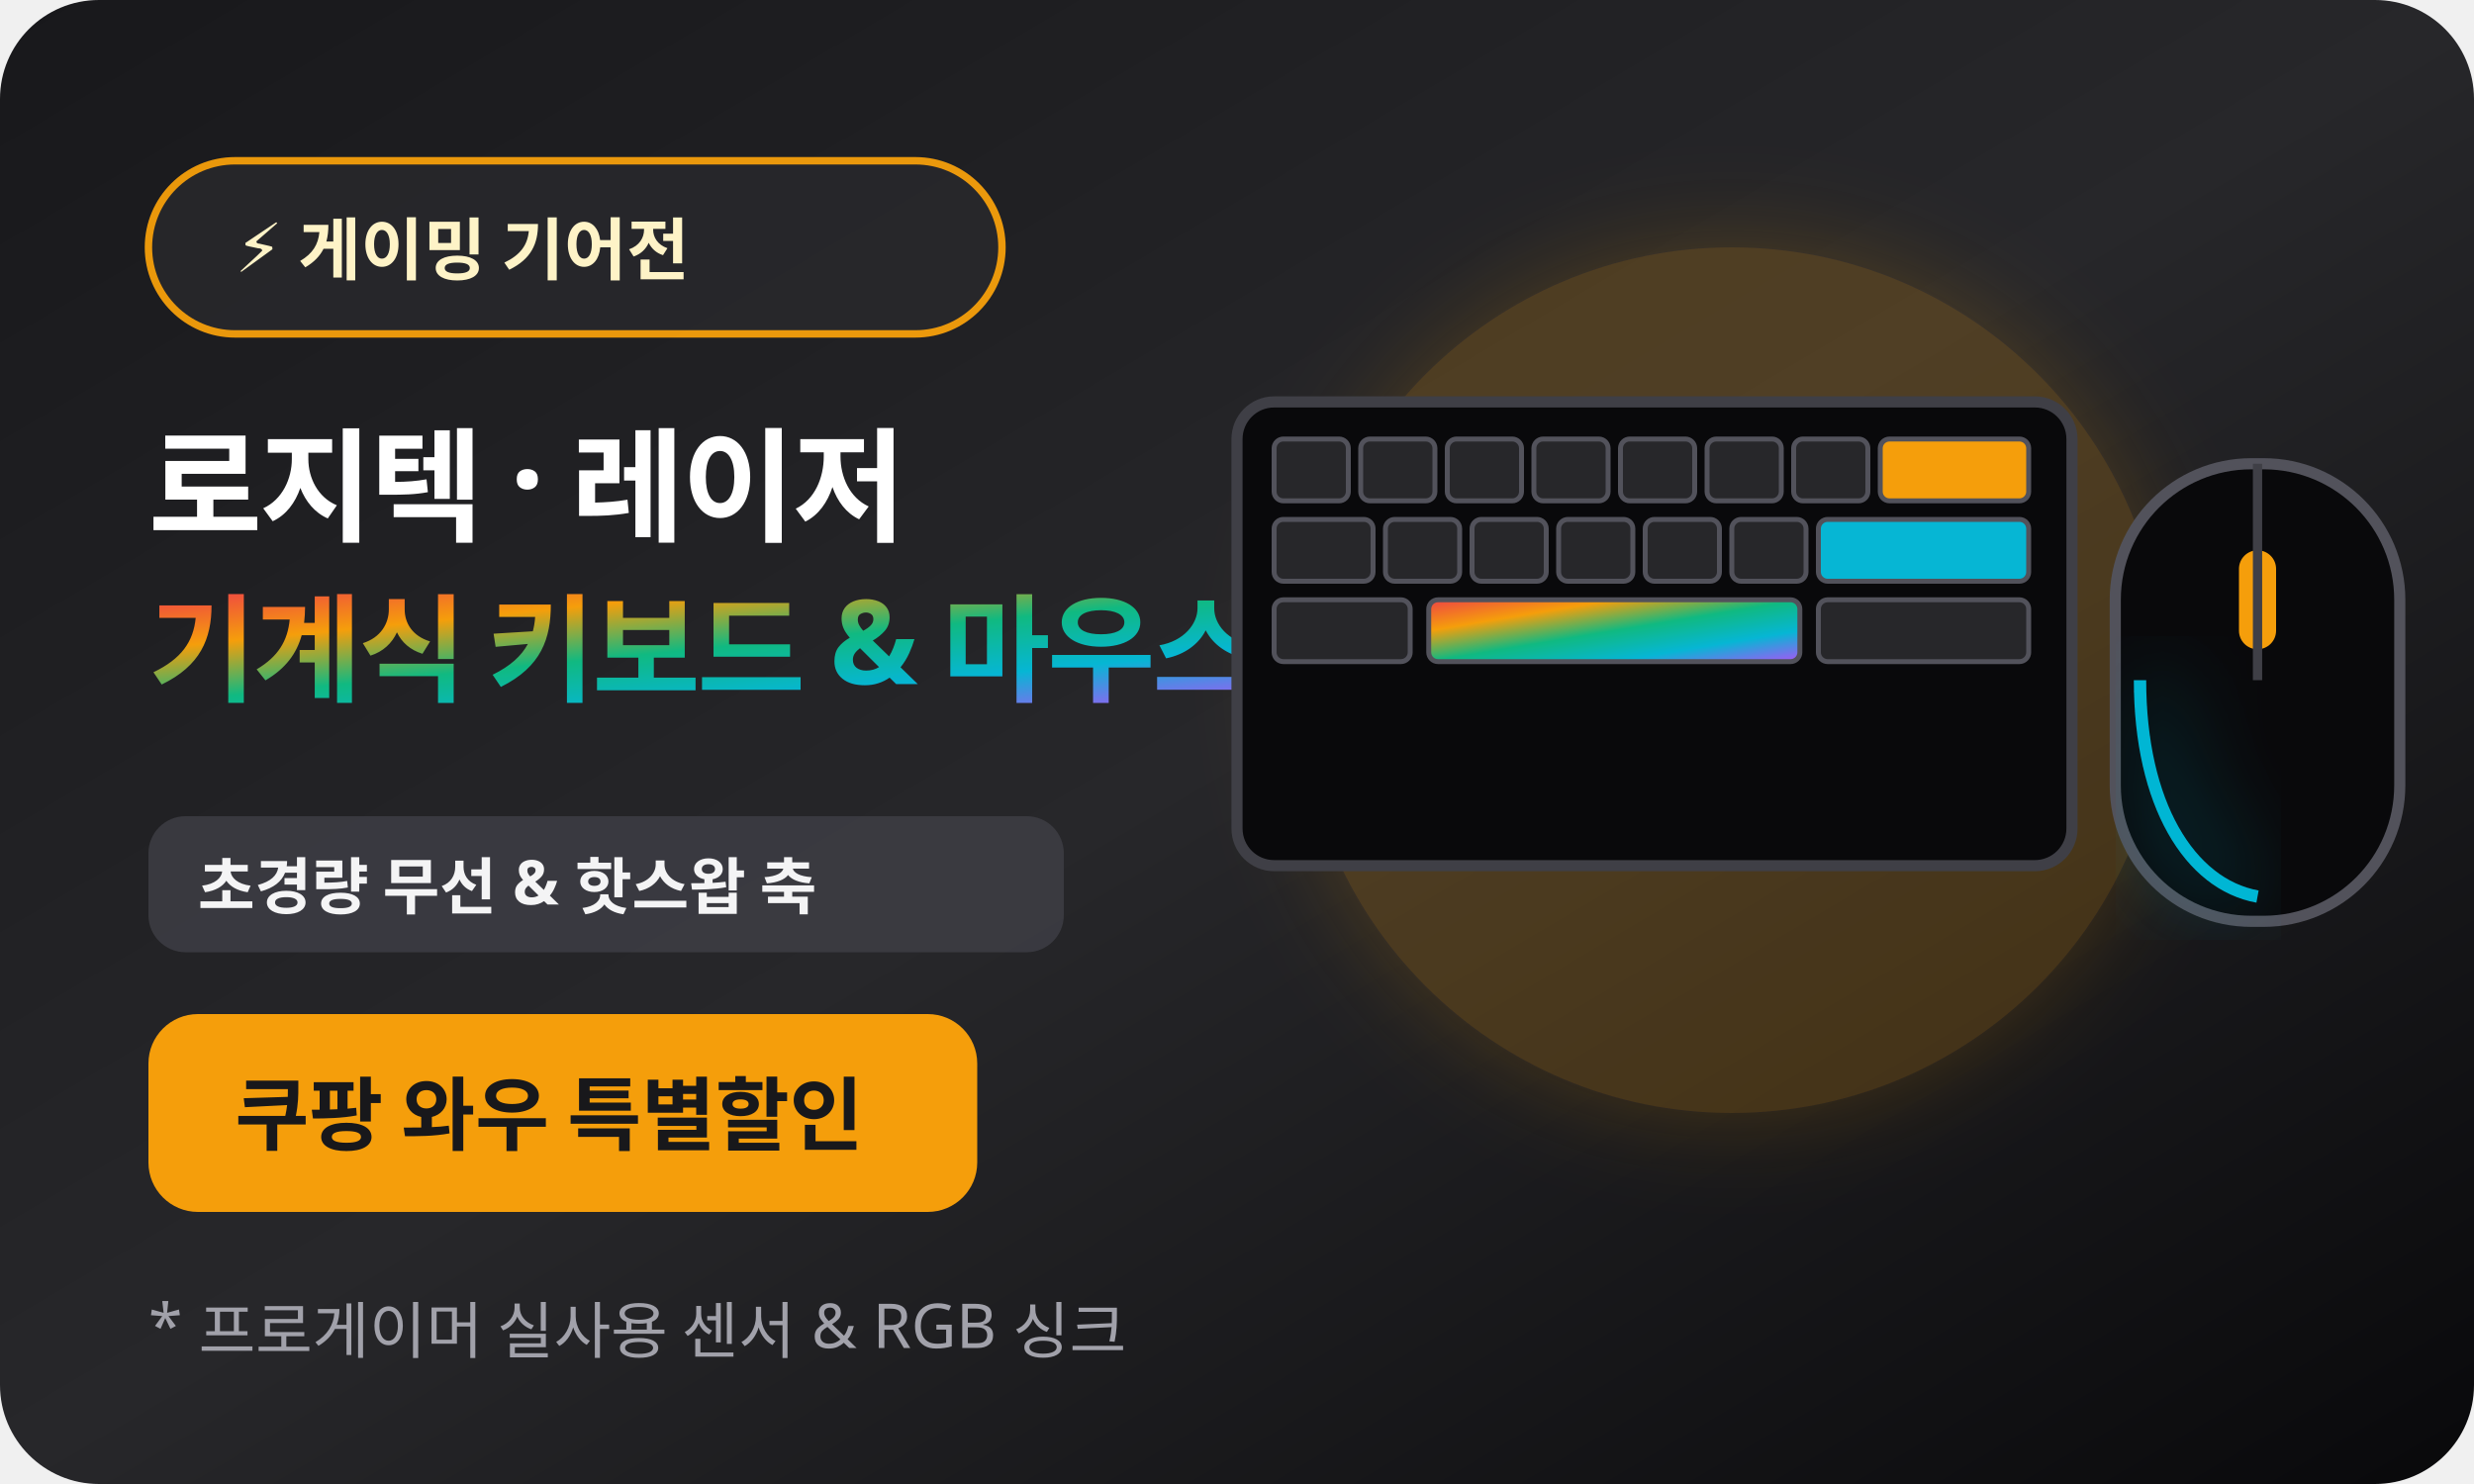
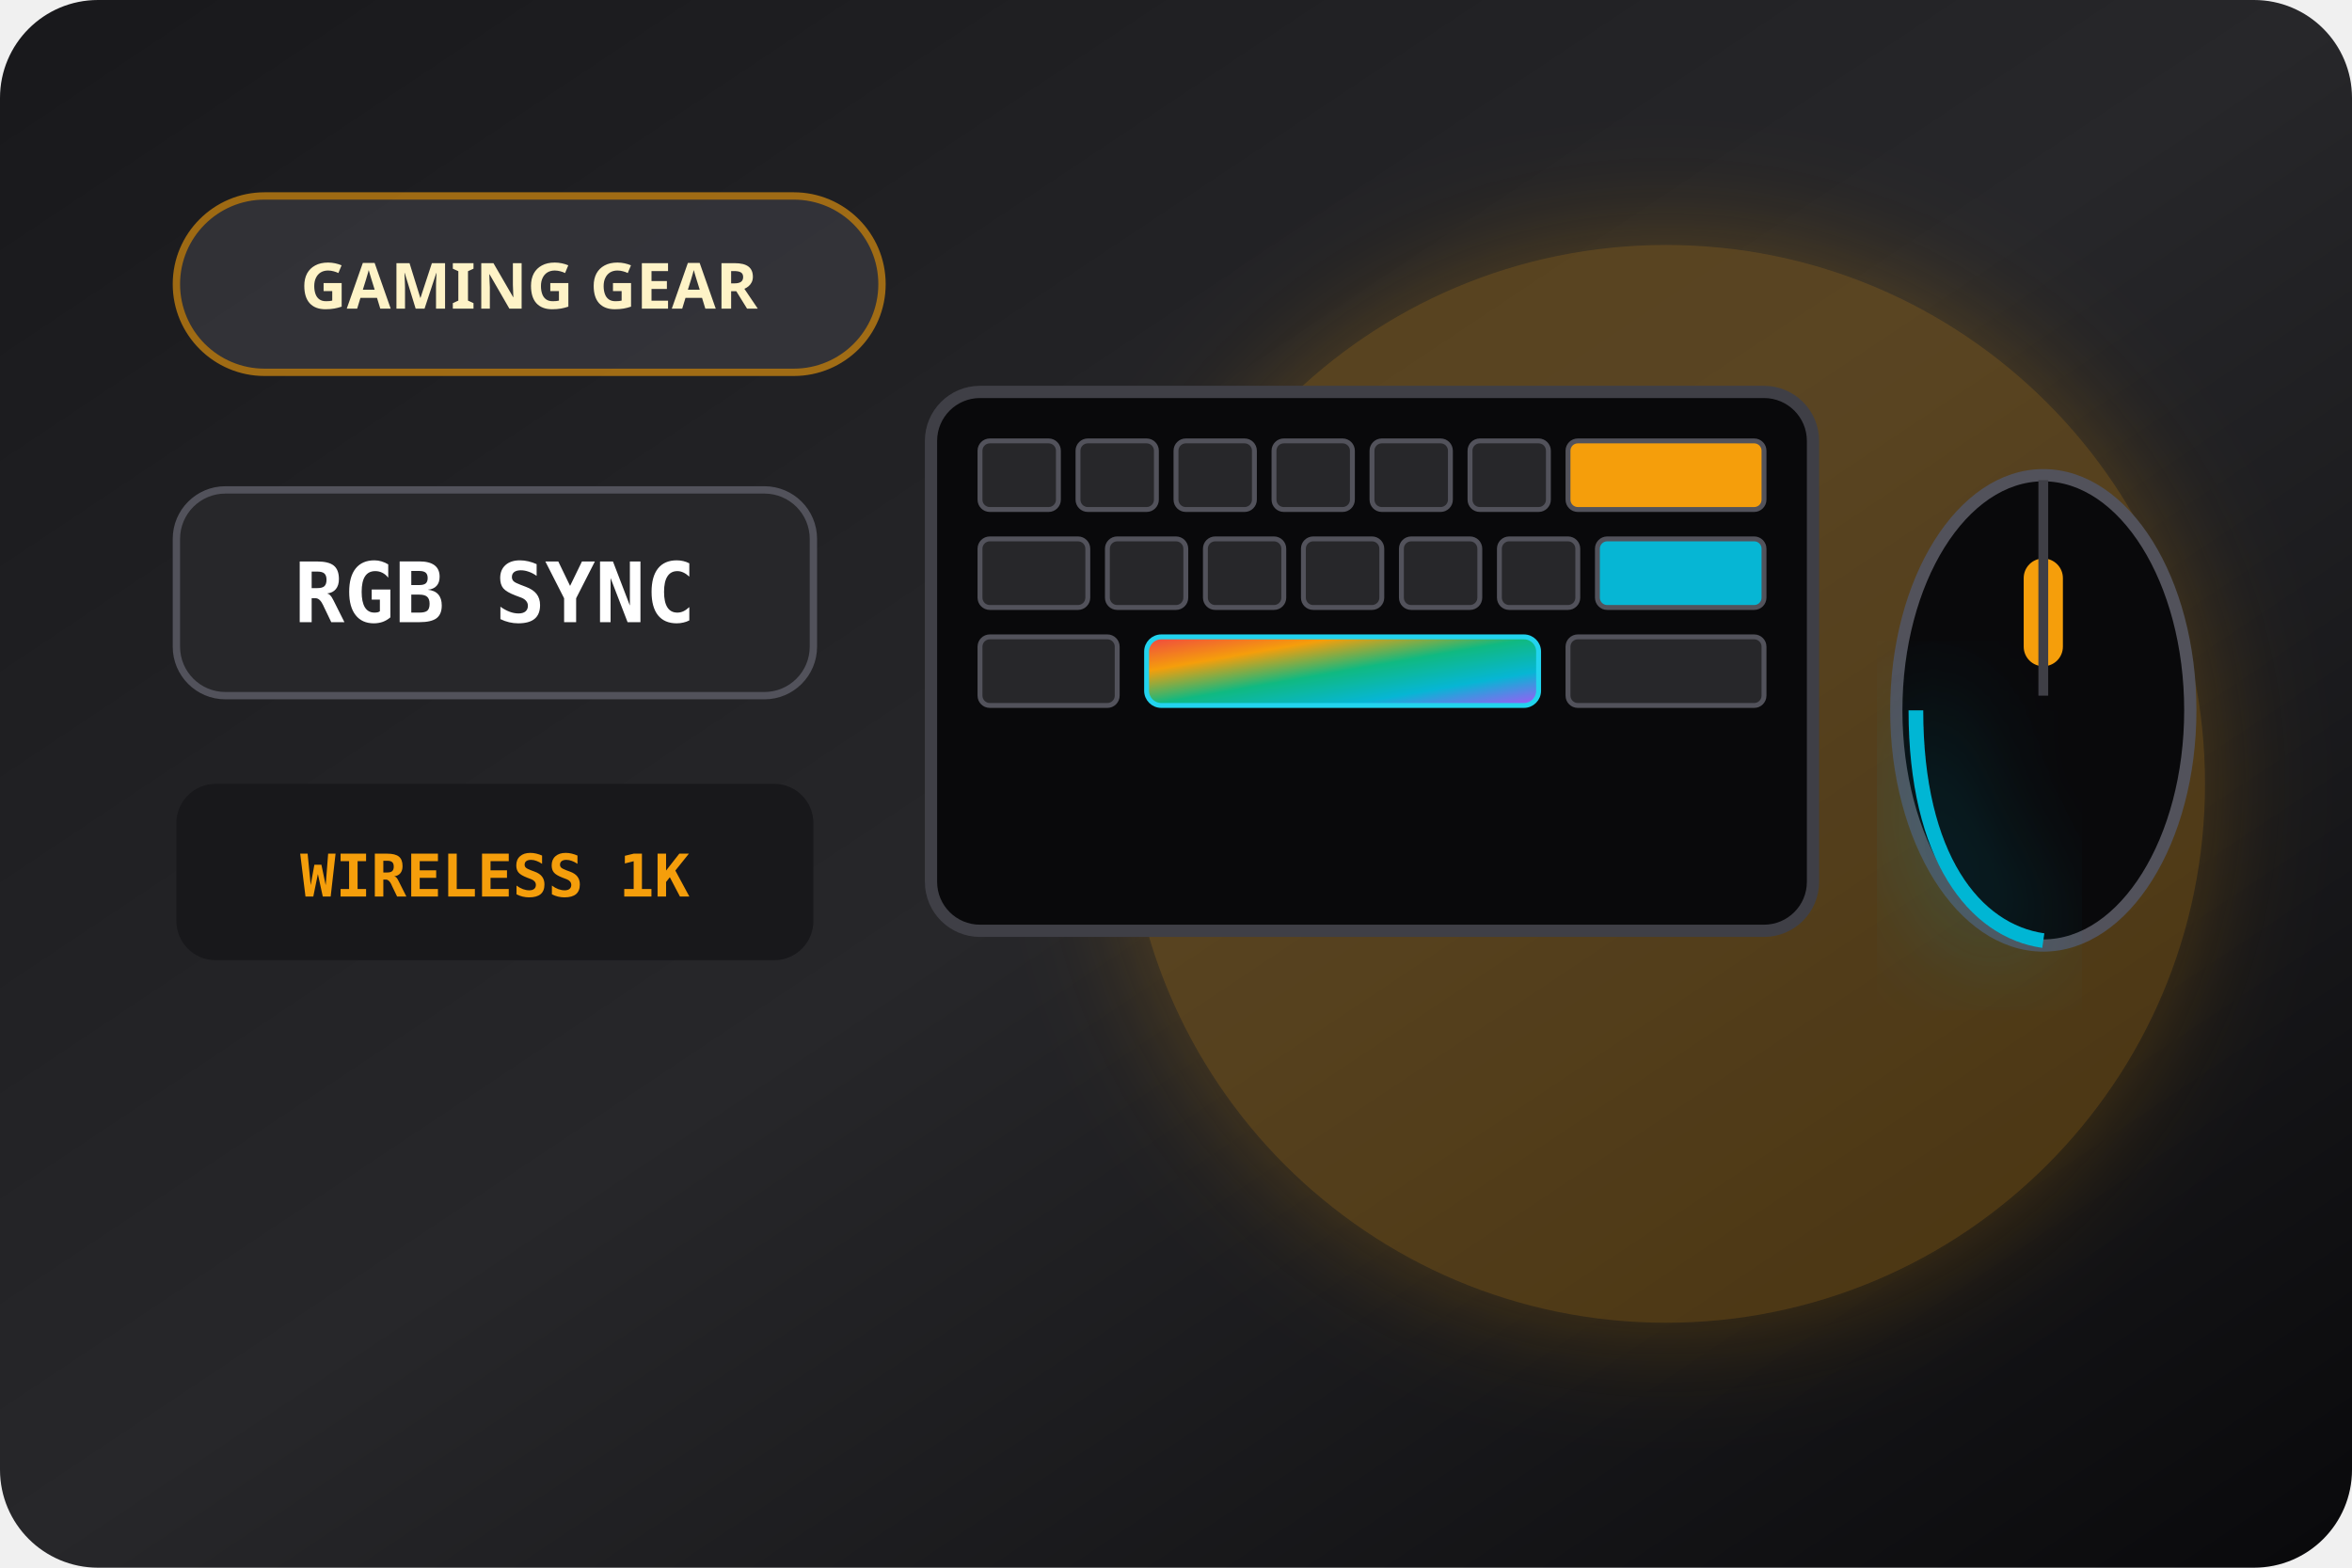
- <svg xmlns="http://www.w3.org/2000/svg" viewBox="0 0 400 240" fill="none" class="w-full h-full">
+ <svg xmlns="http://www.w3.org/2000/svg" viewBox="0 0 480 320" fill="none" class="w-full h-full">
  <defs>
-     <linearGradient id="bgG2" x1="0%" y1="0%" x2="100%" y2="100%">
+     <linearGradient id="gearBg" x1="0%" y1="0%" x2="100%" y2="100%">
      <stop offset="0%" stop-color="#18181b" />
      <stop offset="50%" stop-color="#27272a" />
      <stop offset="100%" stop-color="#09090b" />
    </linearGradient>
-     <linearGradient id="rainbowG" x1="0%" y1="0%" x2="100%" y2="100%">
+     <linearGradient id="rgbSpectrum" x1="0%" y1="0%" x2="100%" y2="100%">
      <stop offset="0%" stop-color="#ef4444" />
      <stop offset="25%" stop-color="#f59e0b" />
      <stop offset="50%" stop-color="#10b981" />
      <stop offset="75%" stop-color="#06b6d4" />
      <stop offset="100%" stop-color="#a855f7" />
    </linearGradient>
-     <filter id="glowG" x="-20%" y="-20%" width="140%" height="140%">
-       <feGaussianBlur stdDeviation="8" result="blur" />
+     <filter id="glowGear" x="-30%" y="-30%" width="160%" height="160%">
+       <feGaussianBlur stdDeviation="12" result="blur" />
      <feComposite in="SourceGraphic" in2="blur" operator="over" />
    </filter>
  </defs>
-   <rect width="400" height="240" rx="16" fill="url(#bgG2)" />
-   <circle cx="280" cy="110" r="70" fill="#f59e0b" opacity="0.2" filter="url(#glowG)" />
-   <g transform="translate(24, 26)">
-     <rect width="138" height="28" rx="14" fill="#27272a" stroke="#f59e0b" stroke-width="1.2" opacity="0.95" />
-     <text x="14" y="18" fill="#fef3c7" font-size="11" font-weight="800" font-family="Pretendard, system-ui, sans-serif">⚡ 게이밍 기어전</text>
+   <rect width="480" height="320" rx="20" fill="url(#gearBg)" />
+   <circle cx="340" cy="160" r="110" fill="#f59e0b" opacity="0.25" filter="url(#glowGear)" />
+   <g transform="translate(36, 40)">
+     <rect width="144" height="36" rx="18" fill="#3f3f46" opacity="0.6" stroke="#f59e0b" stroke-width="1.5" />
+     <text x="72" y="23" text-anchor="middle" fill="#fef3c7" font-size="13" font-weight="900" font-family="Pretendard, system-ui, sans-serif">GAMING GEAR</text>
+     <g transform="translate(0, 60)">
+       <rect width="130" height="42" rx="10" fill="#27272a" stroke="#52525b" stroke-width="1.5" />
+       <text x="65" y="27" text-anchor="middle" fill="#ffffff" font-size="17" font-weight="900" font-family="monospace">RGB SYNC</text>
+     </g>
+     <g transform="translate(0, 120)">
+       <rect width="130" height="36" rx="8" fill="#18181b" />
+       <text x="65" y="23" text-anchor="middle" fill="#f59e0b" font-size="12" font-weight="800" font-family="monospace">WIRELESS 1K</text>
+     </g>
  </g>
-   <text x="24" y="86" fill="#ffffff" font-size="20" font-weight="900" font-family="Pretendard, system-ui, sans-serif" letter-spacing="-0.5">
-     로지텍 · 레이저
-   </text>
-   <text x="24" y="112" fill="url(#rainbowG)" font-size="19" font-weight="900" font-family="Pretendard, system-ui, sans-serif" letter-spacing="-0.5">
-     기계식 키보드 &amp; 마우스
-   </text>
-   <g transform="translate(24, 132)">
-     <rect width="148" height="22" rx="6" fill="#3f3f46" opacity="0.8" />
-     <text x="8" y="15" fill="#f4f4f5" font-size="10" font-weight="600" font-family="Pretendard, system-ui, sans-serif">
-       초경량 무선 &amp; 핫스왑 축
-     </text>
-   </g>
-   <g transform="translate(24, 164)">
-     <rect width="134" height="32" rx="8" fill="#f59e0b" />
-     <text x="14" y="21" fill="#18181b" font-size="13" font-weight="900" font-family="Pretendard, system-ui, sans-serif">
-       쿠팡 와우 특별할인
-     </text>
-   </g>
-   <text x="24" y="218" fill="#a1a1aa" font-size="10" font-family="Pretendard, system-ui, sans-serif">
-     * 프로게이머 실사용 센서 &amp; RGB 싱크
-   </text>
-   <g transform="translate(200, 35)">
-     <rect x="0" y="30" width="135" height="75" rx="6" fill="#09090b" stroke="#3f3f46" stroke-width="1.8" />
-     <g fill="#27272a" stroke="#52525b" stroke-width="0.8">
-       <rect x="6" y="36" width="12" height="10" rx="1.5" />
-       <rect x="20" y="36" width="12" height="10" rx="1.5" />
-       <rect x="34" y="36" width="12" height="10" rx="1.5" />
-       <rect x="48" y="36" width="12" height="10" rx="1.5" />
-       <rect x="62" y="36" width="12" height="10" rx="1.5" />
-       <rect x="76" y="36" width="12" height="10" rx="1.5" />
-       <rect x="90" y="36" width="12" height="10" rx="1.5" />
-       <rect x="104" y="36" width="24" height="10" rx="1.5" fill="#f59e0b" />
-       <rect x="6" y="49" width="16" height="10" rx="1.5" />
-       <rect x="24" y="49" width="12" height="10" rx="1.5" />
-       <rect x="38" y="49" width="12" height="10" rx="1.5" />
-       <rect x="52" y="49" width="12" height="10" rx="1.5" />
-       <rect x="66" y="49" width="12" height="10" rx="1.5" />
-       <rect x="80" y="49" width="12" height="10" rx="1.5" />
-       <rect x="94" y="49" width="34" height="10" rx="1.5" fill="#06b6d4" />
-       <rect x="6" y="62" width="22" height="10" rx="1.5" />
-       <rect x="31" y="62" width="60" height="10" rx="1.5" fill="url(#rainbowG)" />
-       <rect x="94" y="62" width="34" height="10" rx="1.5" />
+   <g transform="translate(190, 50)">
+     <rect x="0" y="30" width="180" height="110" rx="10" fill="#09090b" stroke="#3f3f46" stroke-width="2.5" />
+     <g fill="#27272a" stroke="#52525b" stroke-width="1">
+       <rect x="10" y="40" width="16" height="14" rx="2" />
+       <rect x="30" y="40" width="16" height="14" rx="2" />
+       <rect x="50" y="40" width="16" height="14" rx="2" />
+       <rect x="70" y="40" width="16" height="14" rx="2" />
+       <rect x="90" y="40" width="16" height="14" rx="2" />
+       <rect x="110" y="40" width="16" height="14" rx="2" />
+       <rect x="130" y="40" width="40" height="14" rx="2" fill="#f59e0b" />
+       <rect x="10" y="60" width="22" height="14" rx="2" />
+       <rect x="36" y="60" width="16" height="14" rx="2" />
+       <rect x="56" y="60" width="16" height="14" rx="2" />
+       <rect x="76" y="60" width="16" height="14" rx="2" />
+       <rect x="96" y="60" width="16" height="14" rx="2" />
+       <rect x="116" y="60" width="16" height="14" rx="2" />
+       <rect x="136" y="60" width="34" height="14" rx="2" fill="#06b6d4" />
+       <rect x="10" y="80" width="28" height="14" rx="2" />
+       <rect x="44" y="80" width="80" height="14" rx="3" fill="url(#rgbSpectrum)" stroke="#22d3ee" stroke-width="1" />
+       <rect x="130" y="80" width="40" height="14" rx="2" />
    </g>
-     <g transform="translate(142, 40)">
-       <rect x="0" y="0" width="46" height="74" rx="22" fill="#09090b" stroke="#52525b" stroke-width="1.8" />
-       <rect x="20" y="14" width="6" height="16" rx="3" fill="#f59e0b" />
-       <line x1="23" y1="0" x2="23" y2="35" stroke="#3f3f46" stroke-width="1.5" />
-       <path d="M4 35 C4 55 12 68 23 70" fill="none" stroke="#06b6d4" stroke-width="2" filter="url(#glowG)" />
+     <g transform="translate(195, 40)">
+       <ellipse cx="32" cy="55" rx="30" ry="48" fill="#09090b" stroke="#52525b" stroke-width="2.5" />
+       <rect x="28" y="24" width="8" height="22" rx="4" fill="#f59e0b" />
+       <line x1="32" y1="8" x2="32" y2="52" stroke="#3f3f46" stroke-width="2" />
+       <path d="M6 55 C6 85 18 100 32 102" fill="none" stroke="#06b6d4" stroke-width="3" filter="url(#glowGear)" />
    </g>
  </g>
</svg>
